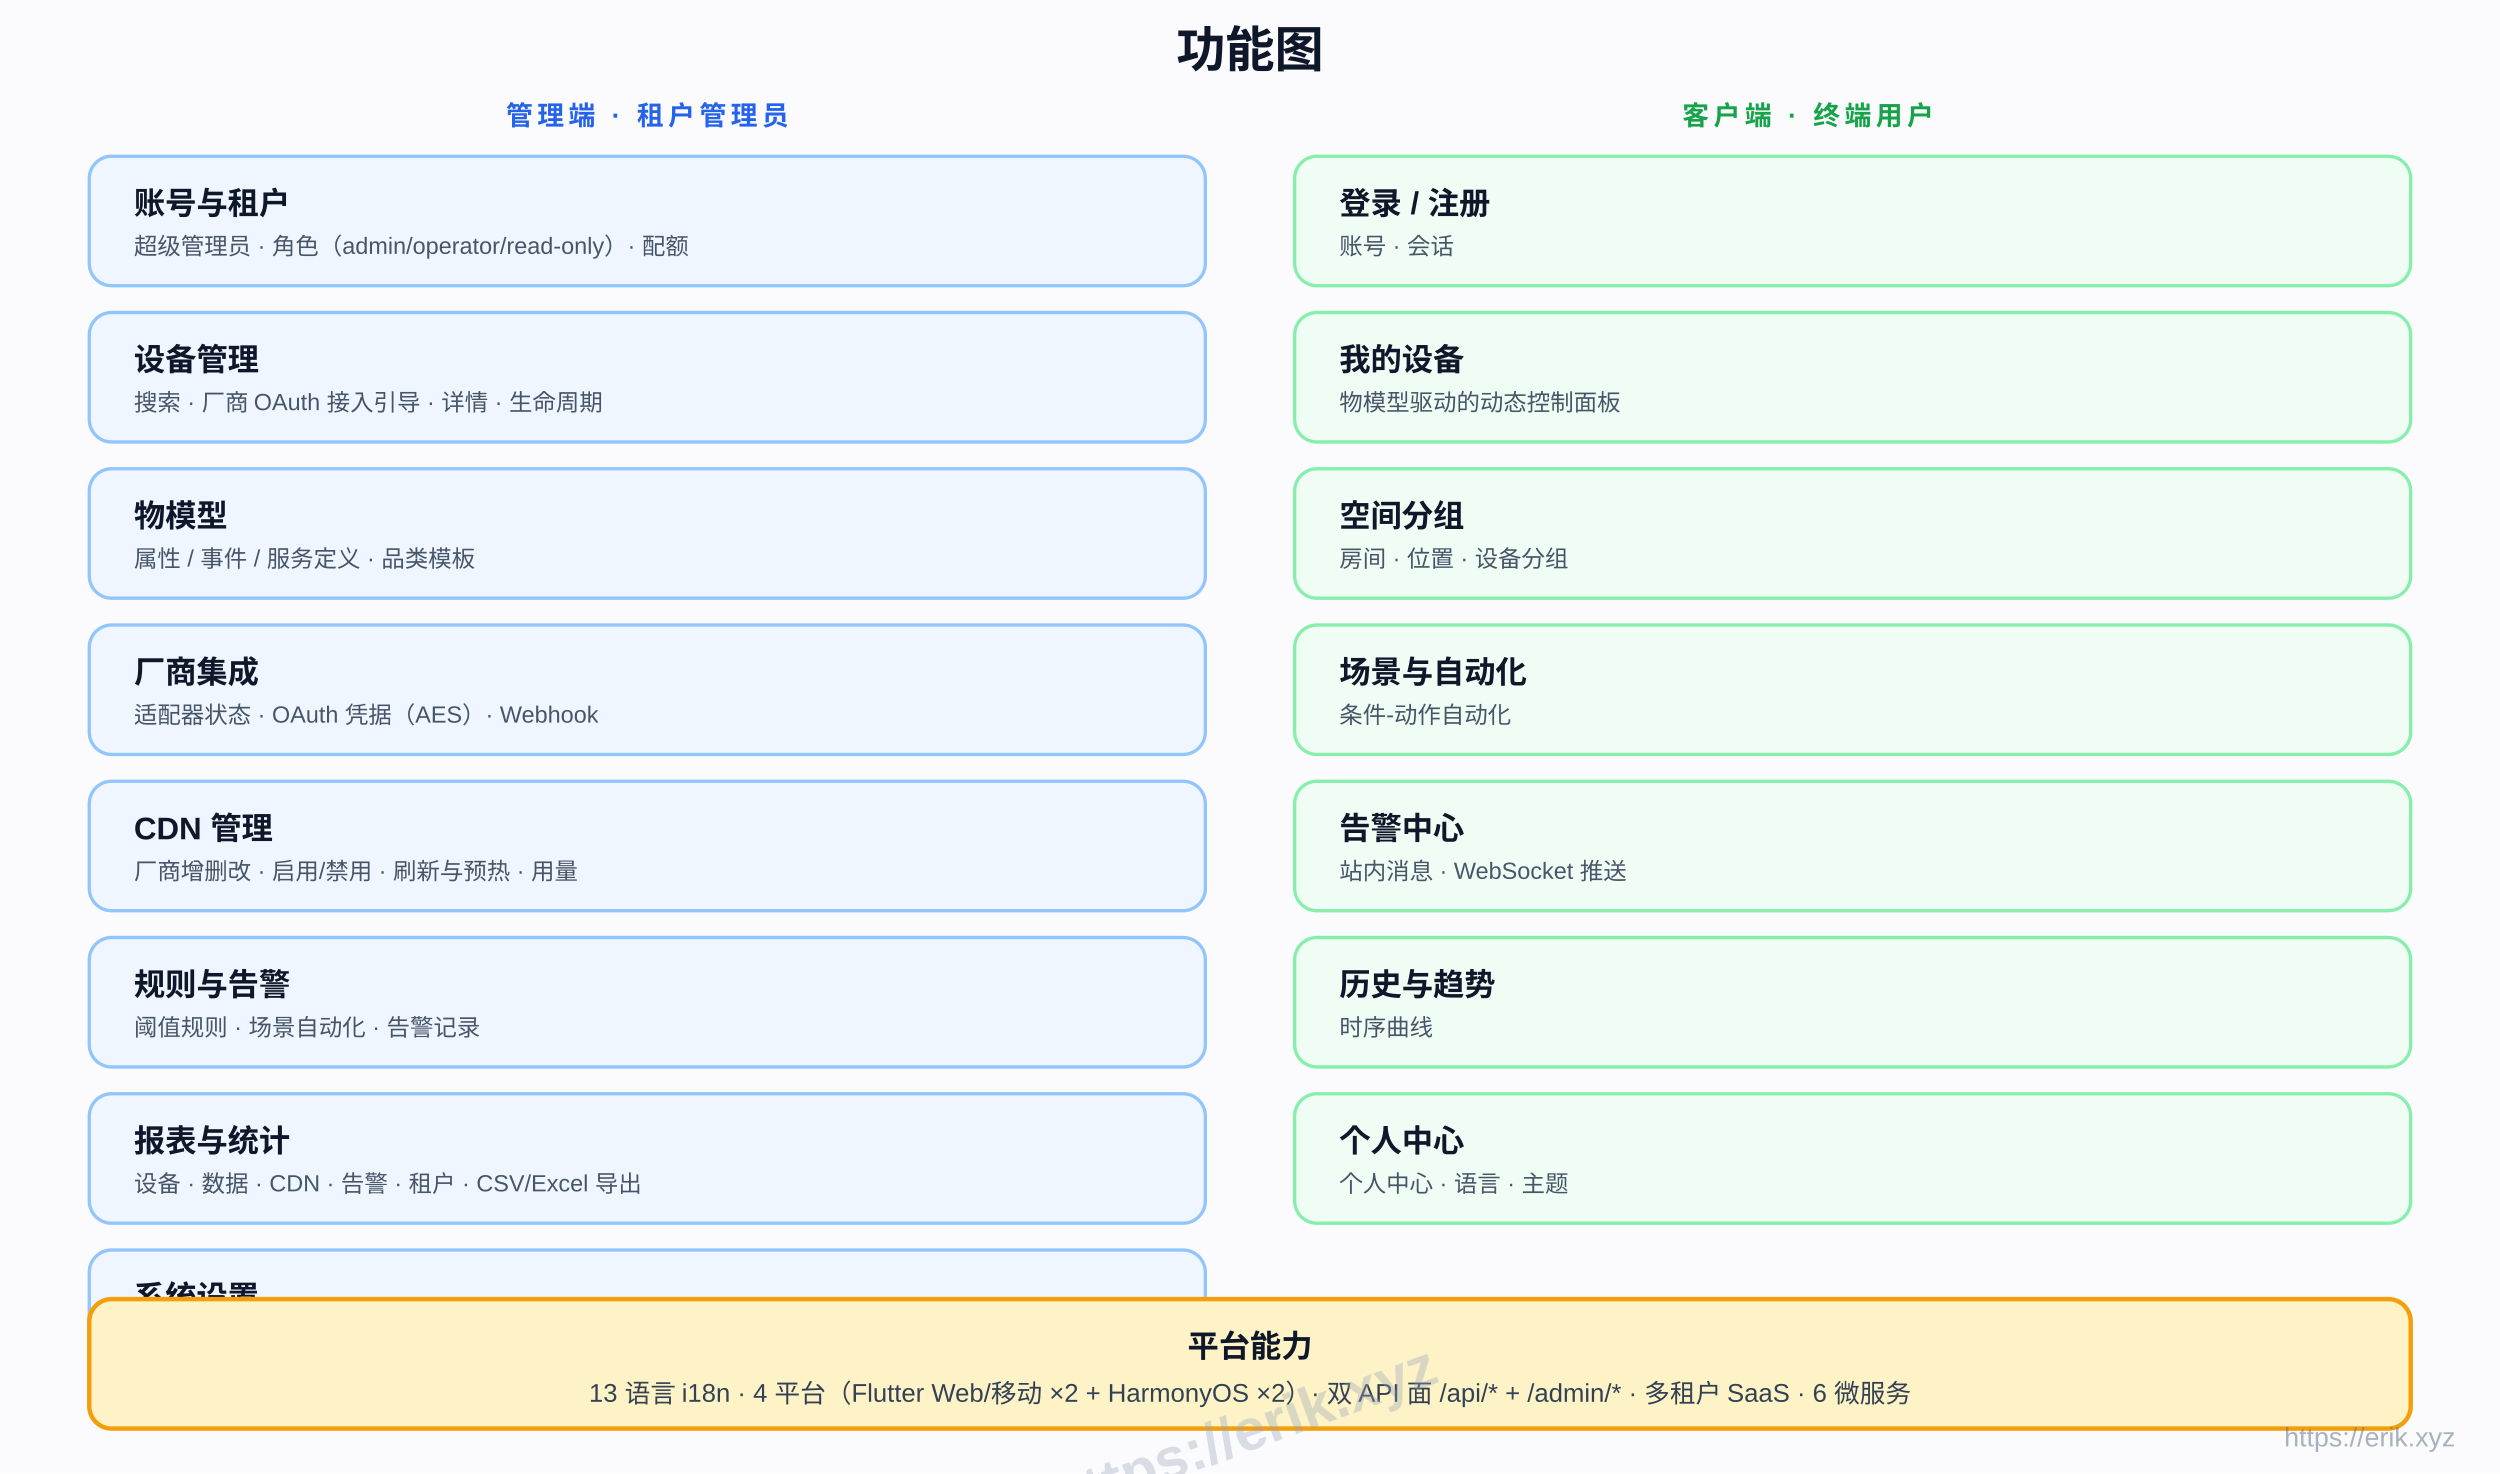
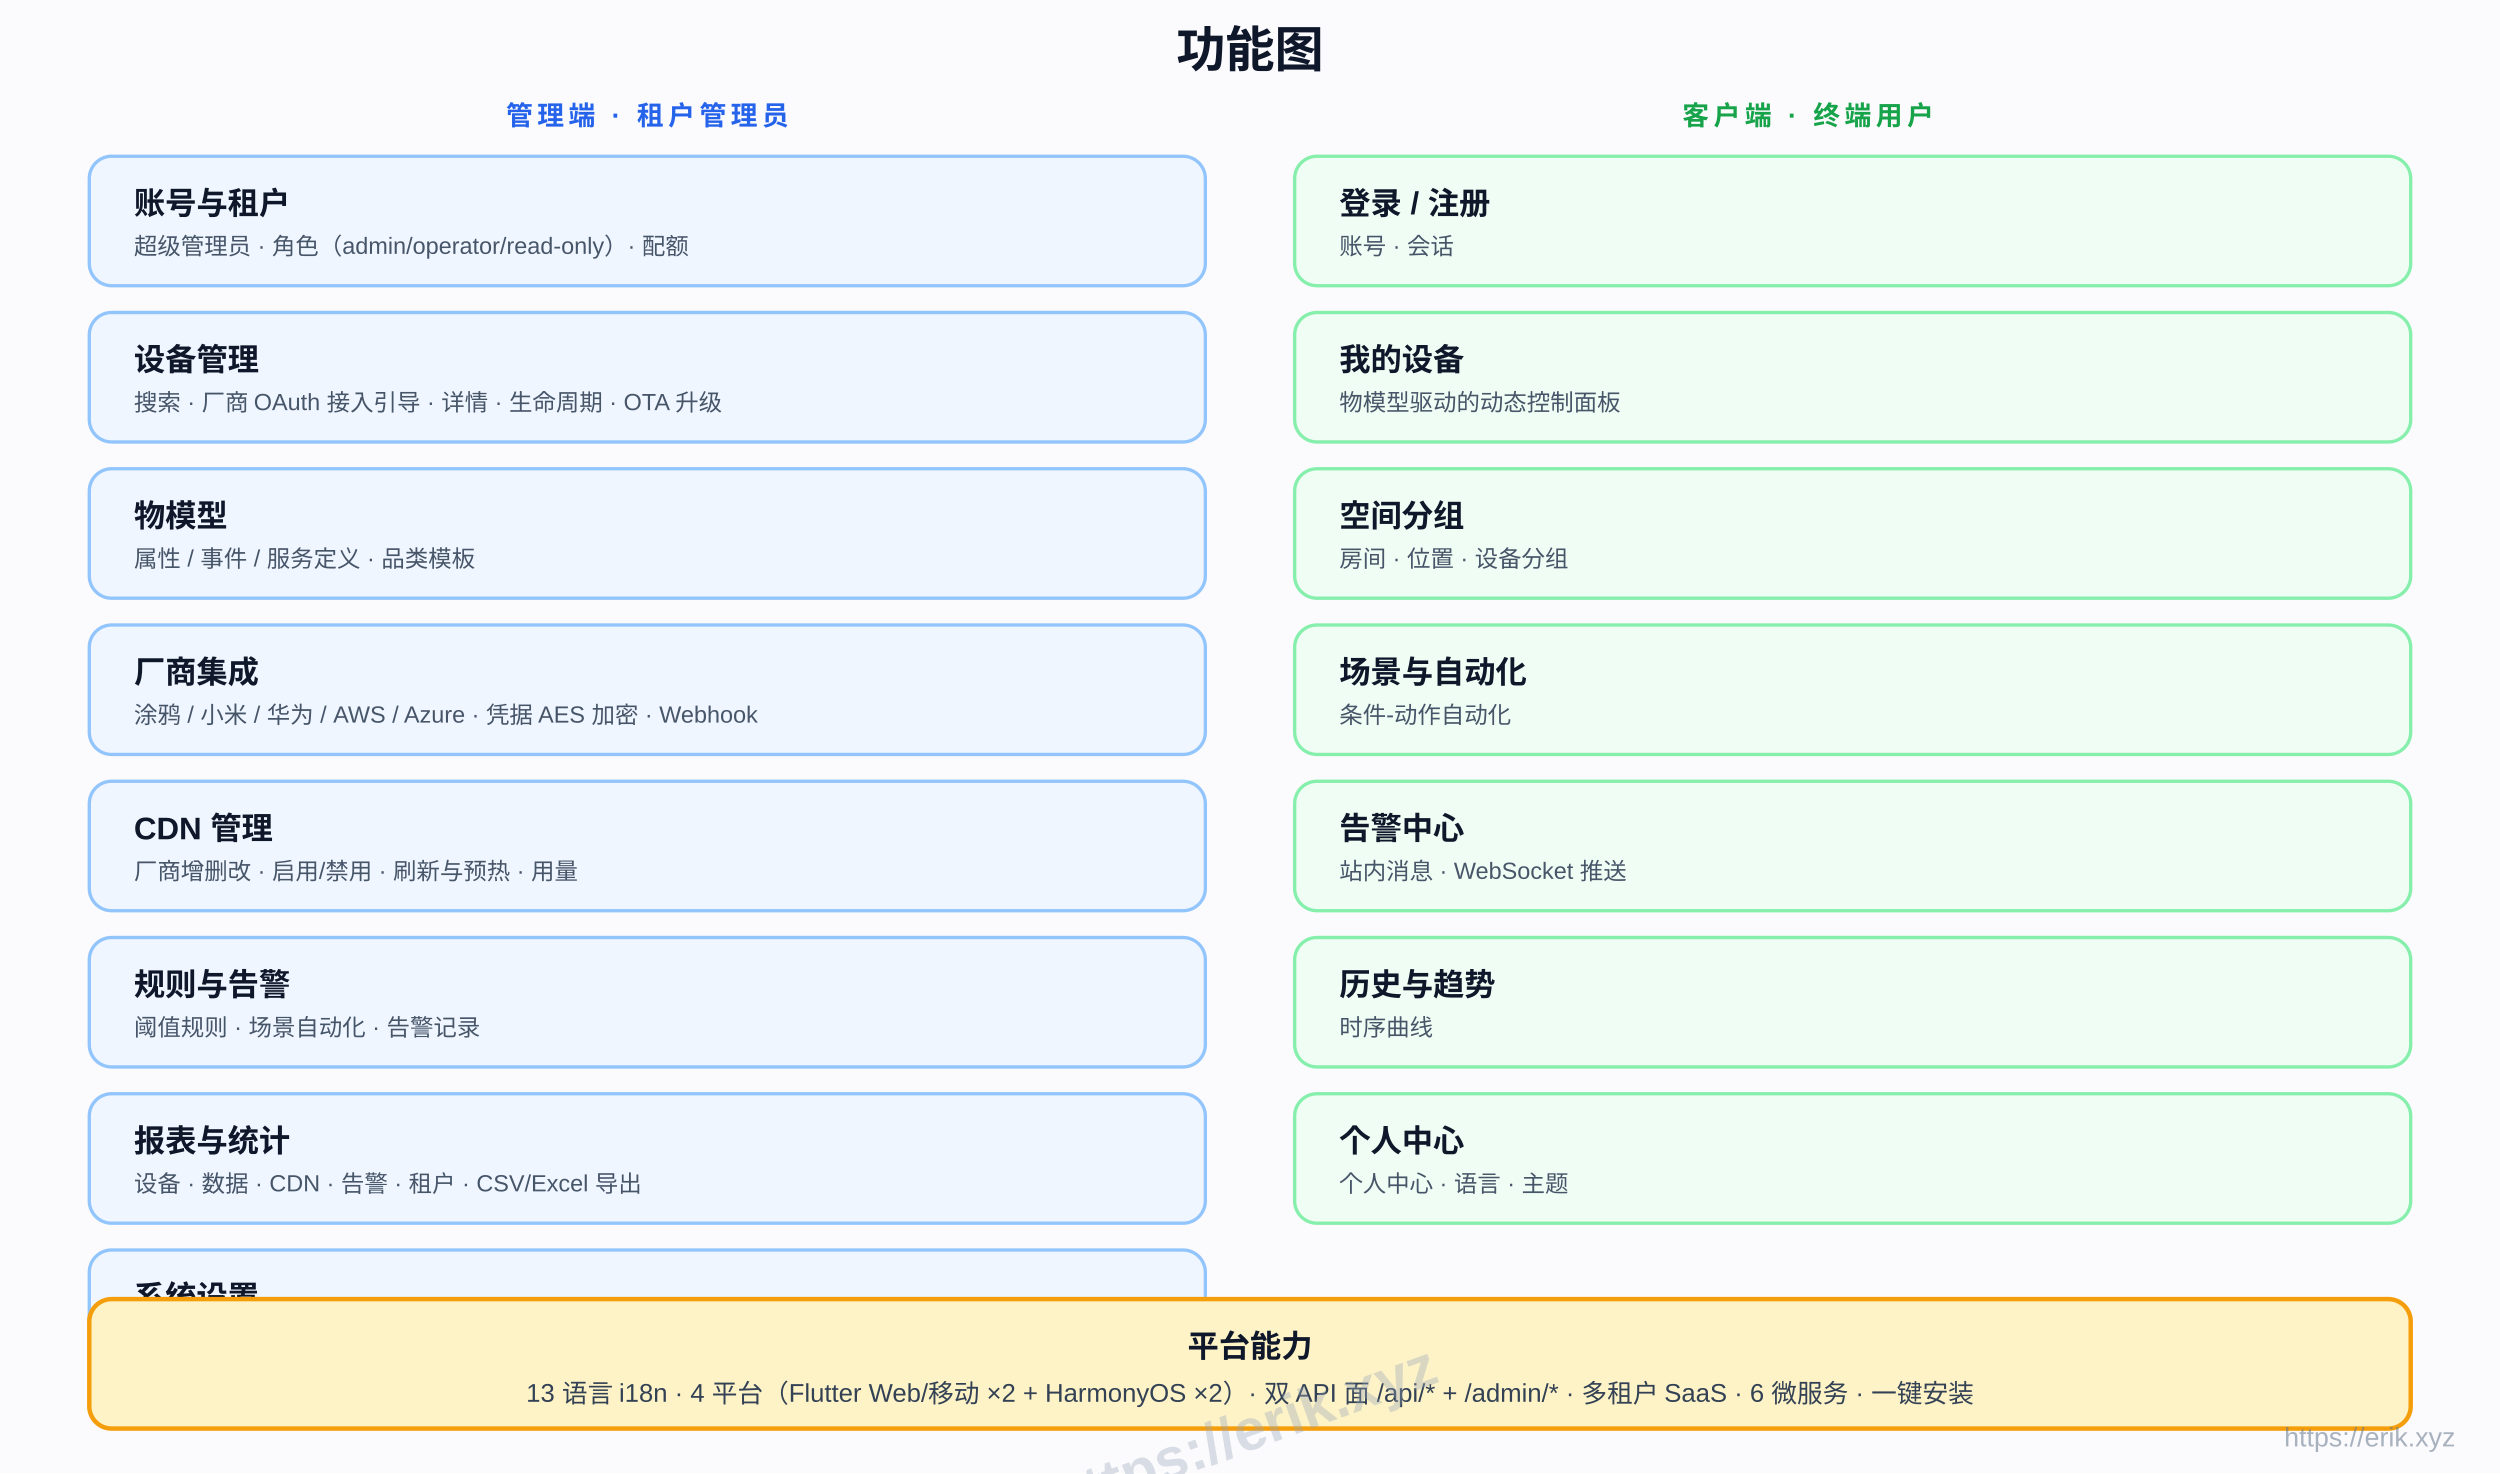
<svg xmlns="http://www.w3.org/2000/svg" viewBox="0 0 1120 660" font-family="Arial, 'PingFang SC', 'Microsoft YaHei', sans-serif">
  <rect width="1120" height="660" fill="#fbfbfd" />
  <text x="560" y="30" text-anchor="middle" font-size="22" font-weight="bold" fill="#0f172a">功能图</text>
  <text x="290" y="56" text-anchor="middle" font-size="12" font-weight="bold" letter-spacing="2" fill="#2563eb">管理端 · 租户管理员</text>
  <g>
    <rect x="40" y="70" width="500" height="58" rx="10" fill="#eff6ff" stroke="#93c5fd" stroke-width="1.5" />
    <text x="60" y="96" font-size="14" font-weight="bold" fill="#0f172a">账号与租户</text>
    <text x="60" y="114" font-size="10.5" fill="#475569">超级管理员 · 角色（admin/operator/read-only）· 配额</text>
    <rect x="40" y="140" width="500" height="58" rx="10" fill="#eff6ff" stroke="#93c5fd" stroke-width="1.5" />
    <text x="60" y="166" font-size="14" font-weight="bold" fill="#0f172a">设备管理</text>
-     <text x="60" y="184" font-size="10.5" fill="#475569">搜索 · 厂商 OAuth 接入引导 · 详情 · 生命周期</text>
+     <text x="60" y="184" font-size="10.5" fill="#475569">搜索 · 厂商 OAuth 接入引导 · 详情 · 生命周期 · OTA 升级</text>
    <rect x="40" y="210" width="500" height="58" rx="10" fill="#eff6ff" stroke="#93c5fd" stroke-width="1.5" />
    <text x="60" y="236" font-size="14" font-weight="bold" fill="#0f172a">物模型</text>
    <text x="60" y="254" font-size="10.5" fill="#475569">属性 / 事件 / 服务定义 · 品类模板</text>
    <rect x="40" y="280" width="500" height="58" rx="10" fill="#eff6ff" stroke="#93c5fd" stroke-width="1.5" />
    <text x="60" y="306" font-size="14" font-weight="bold" fill="#0f172a">厂商集成</text>
-     <text x="60" y="324" font-size="10.5" fill="#475569">适配器状态 · OAuth 凭据（AES）· Webhook</text>
+     <text x="60" y="324" font-size="10.5" fill="#475569">涂鸦 / 小米 / 华为 / AWS / Azure · 凭据 AES 加密 · Webhook</text>
    <rect x="40" y="350" width="500" height="58" rx="10" fill="#eff6ff" stroke="#93c5fd" stroke-width="1.5" />
    <text x="60" y="376" font-size="14" font-weight="bold" fill="#0f172a">CDN 管理</text>
    <text x="60" y="394" font-size="10.5" fill="#475569">厂商增删改 · 启用/禁用 · 刷新与预热 · 用量</text>
    <rect x="40" y="420" width="500" height="58" rx="10" fill="#eff6ff" stroke="#93c5fd" stroke-width="1.5" />
    <text x="60" y="446" font-size="14" font-weight="bold" fill="#0f172a">规则与告警</text>
    <text x="60" y="464" font-size="10.5" fill="#475569">阈值规则 · 场景自动化 · 告警记录</text>
    <rect x="40" y="490" width="500" height="58" rx="10" fill="#eff6ff" stroke="#93c5fd" stroke-width="1.5" />
    <text x="60" y="516" font-size="14" font-weight="bold" fill="#0f172a">报表与统计</text>
    <text x="60" y="534" font-size="10.5" fill="#475569">设备 · 数据 · CDN · 告警 · 租户 · CSV/Excel 导出</text>
    <rect x="40" y="560" width="500" height="58" rx="10" fill="#eff6ff" stroke="#93c5fd" stroke-width="1.5" />
    <text x="60" y="586" font-size="14" font-weight="bold" fill="#0f172a">系统设置</text>
    <text x="60" y="604" font-size="10.5" fill="#475569">操作日志 · API 密钥 · 安全策略</text>
  </g>
  <text x="810" y="56" text-anchor="middle" font-size="12" font-weight="bold" letter-spacing="2" fill="#16a34a">客户端 · 终端用户</text>
  <g>
    <rect x="580" y="70" width="500" height="58" rx="10" fill="#f0fdf4" stroke="#86efac" stroke-width="1.5" />
    <text x="600" y="96" font-size="14" font-weight="bold" fill="#0f172a">登录 / 注册</text>
    <text x="600" y="114" font-size="10.5" fill="#475569">账号 · 会话</text>
    <rect x="580" y="140" width="500" height="58" rx="10" fill="#f0fdf4" stroke="#86efac" stroke-width="1.5" />
    <text x="600" y="166" font-size="14" font-weight="bold" fill="#0f172a">我的设备</text>
    <text x="600" y="184" font-size="10.5" fill="#475569">物模型驱动的动态控制面板</text>
    <rect x="580" y="210" width="500" height="58" rx="10" fill="#f0fdf4" stroke="#86efac" stroke-width="1.5" />
    <text x="600" y="236" font-size="14" font-weight="bold" fill="#0f172a">空间分组</text>
    <text x="600" y="254" font-size="10.5" fill="#475569">房间 · 位置 · 设备分组</text>
    <rect x="580" y="280" width="500" height="58" rx="10" fill="#f0fdf4" stroke="#86efac" stroke-width="1.5" />
    <text x="600" y="306" font-size="14" font-weight="bold" fill="#0f172a">场景与自动化</text>
    <text x="600" y="324" font-size="10.5" fill="#475569">条件-动作自动化</text>
    <rect x="580" y="350" width="500" height="58" rx="10" fill="#f0fdf4" stroke="#86efac" stroke-width="1.5" />
    <text x="600" y="376" font-size="14" font-weight="bold" fill="#0f172a">告警中心</text>
    <text x="600" y="394" font-size="10.5" fill="#475569">站内消息 · WebSocket 推送</text>
    <rect x="580" y="420" width="500" height="58" rx="10" fill="#f0fdf4" stroke="#86efac" stroke-width="1.5" />
    <text x="600" y="446" font-size="14" font-weight="bold" fill="#0f172a">历史与趋势</text>
    <text x="600" y="464" font-size="10.5" fill="#475569">时序曲线</text>
    <rect x="580" y="490" width="500" height="58" rx="10" fill="#f0fdf4" stroke="#86efac" stroke-width="1.5" />
    <text x="600" y="516" font-size="14" font-weight="bold" fill="#0f172a">个人中心</text>
    <text x="600" y="534" font-size="10.5" fill="#475569">个人中心 · 语言 · 主题</text>
  </g>
  <rect x="40" y="582" width="1040" height="58" rx="10" fill="#fef3c7" stroke="#f59e0b" stroke-width="2" />
  <text x="560" y="608" text-anchor="middle" font-size="14" font-weight="bold" fill="#0f172a">平台能力</text>
-   <text x="560" y="628" text-anchor="middle" font-size="11.5" fill="#334155">13 语言 i18n · 4 平台（Flutter Web/移动 ×2 + HarmonyOS ×2）· 双 API 面 /api/* + /admin/* · 多租户 SaaS · 6 微服务</text>
+   <text x="560" y="628" text-anchor="middle" font-size="11.5" fill="#334155">13 语言 i18n · 4 平台（Flutter Web/移动 ×2 + HarmonyOS ×2）· 双 API 面 /api/* + /admin/* · 多租户 SaaS · 6 微服务 · 一键安装</text>
  <text x="560" y="650" text-anchor="middle" font-size="26" font-weight="bold" fill="#94a3b8" opacity="0.35" transform="rotate(-20 560 650)">https://erik.xyz</text>
  <text x="1100" y="648" text-anchor="end" font-size="12" fill="#64748b" opacity="0.55">https://erik.xyz</text>
</svg>
